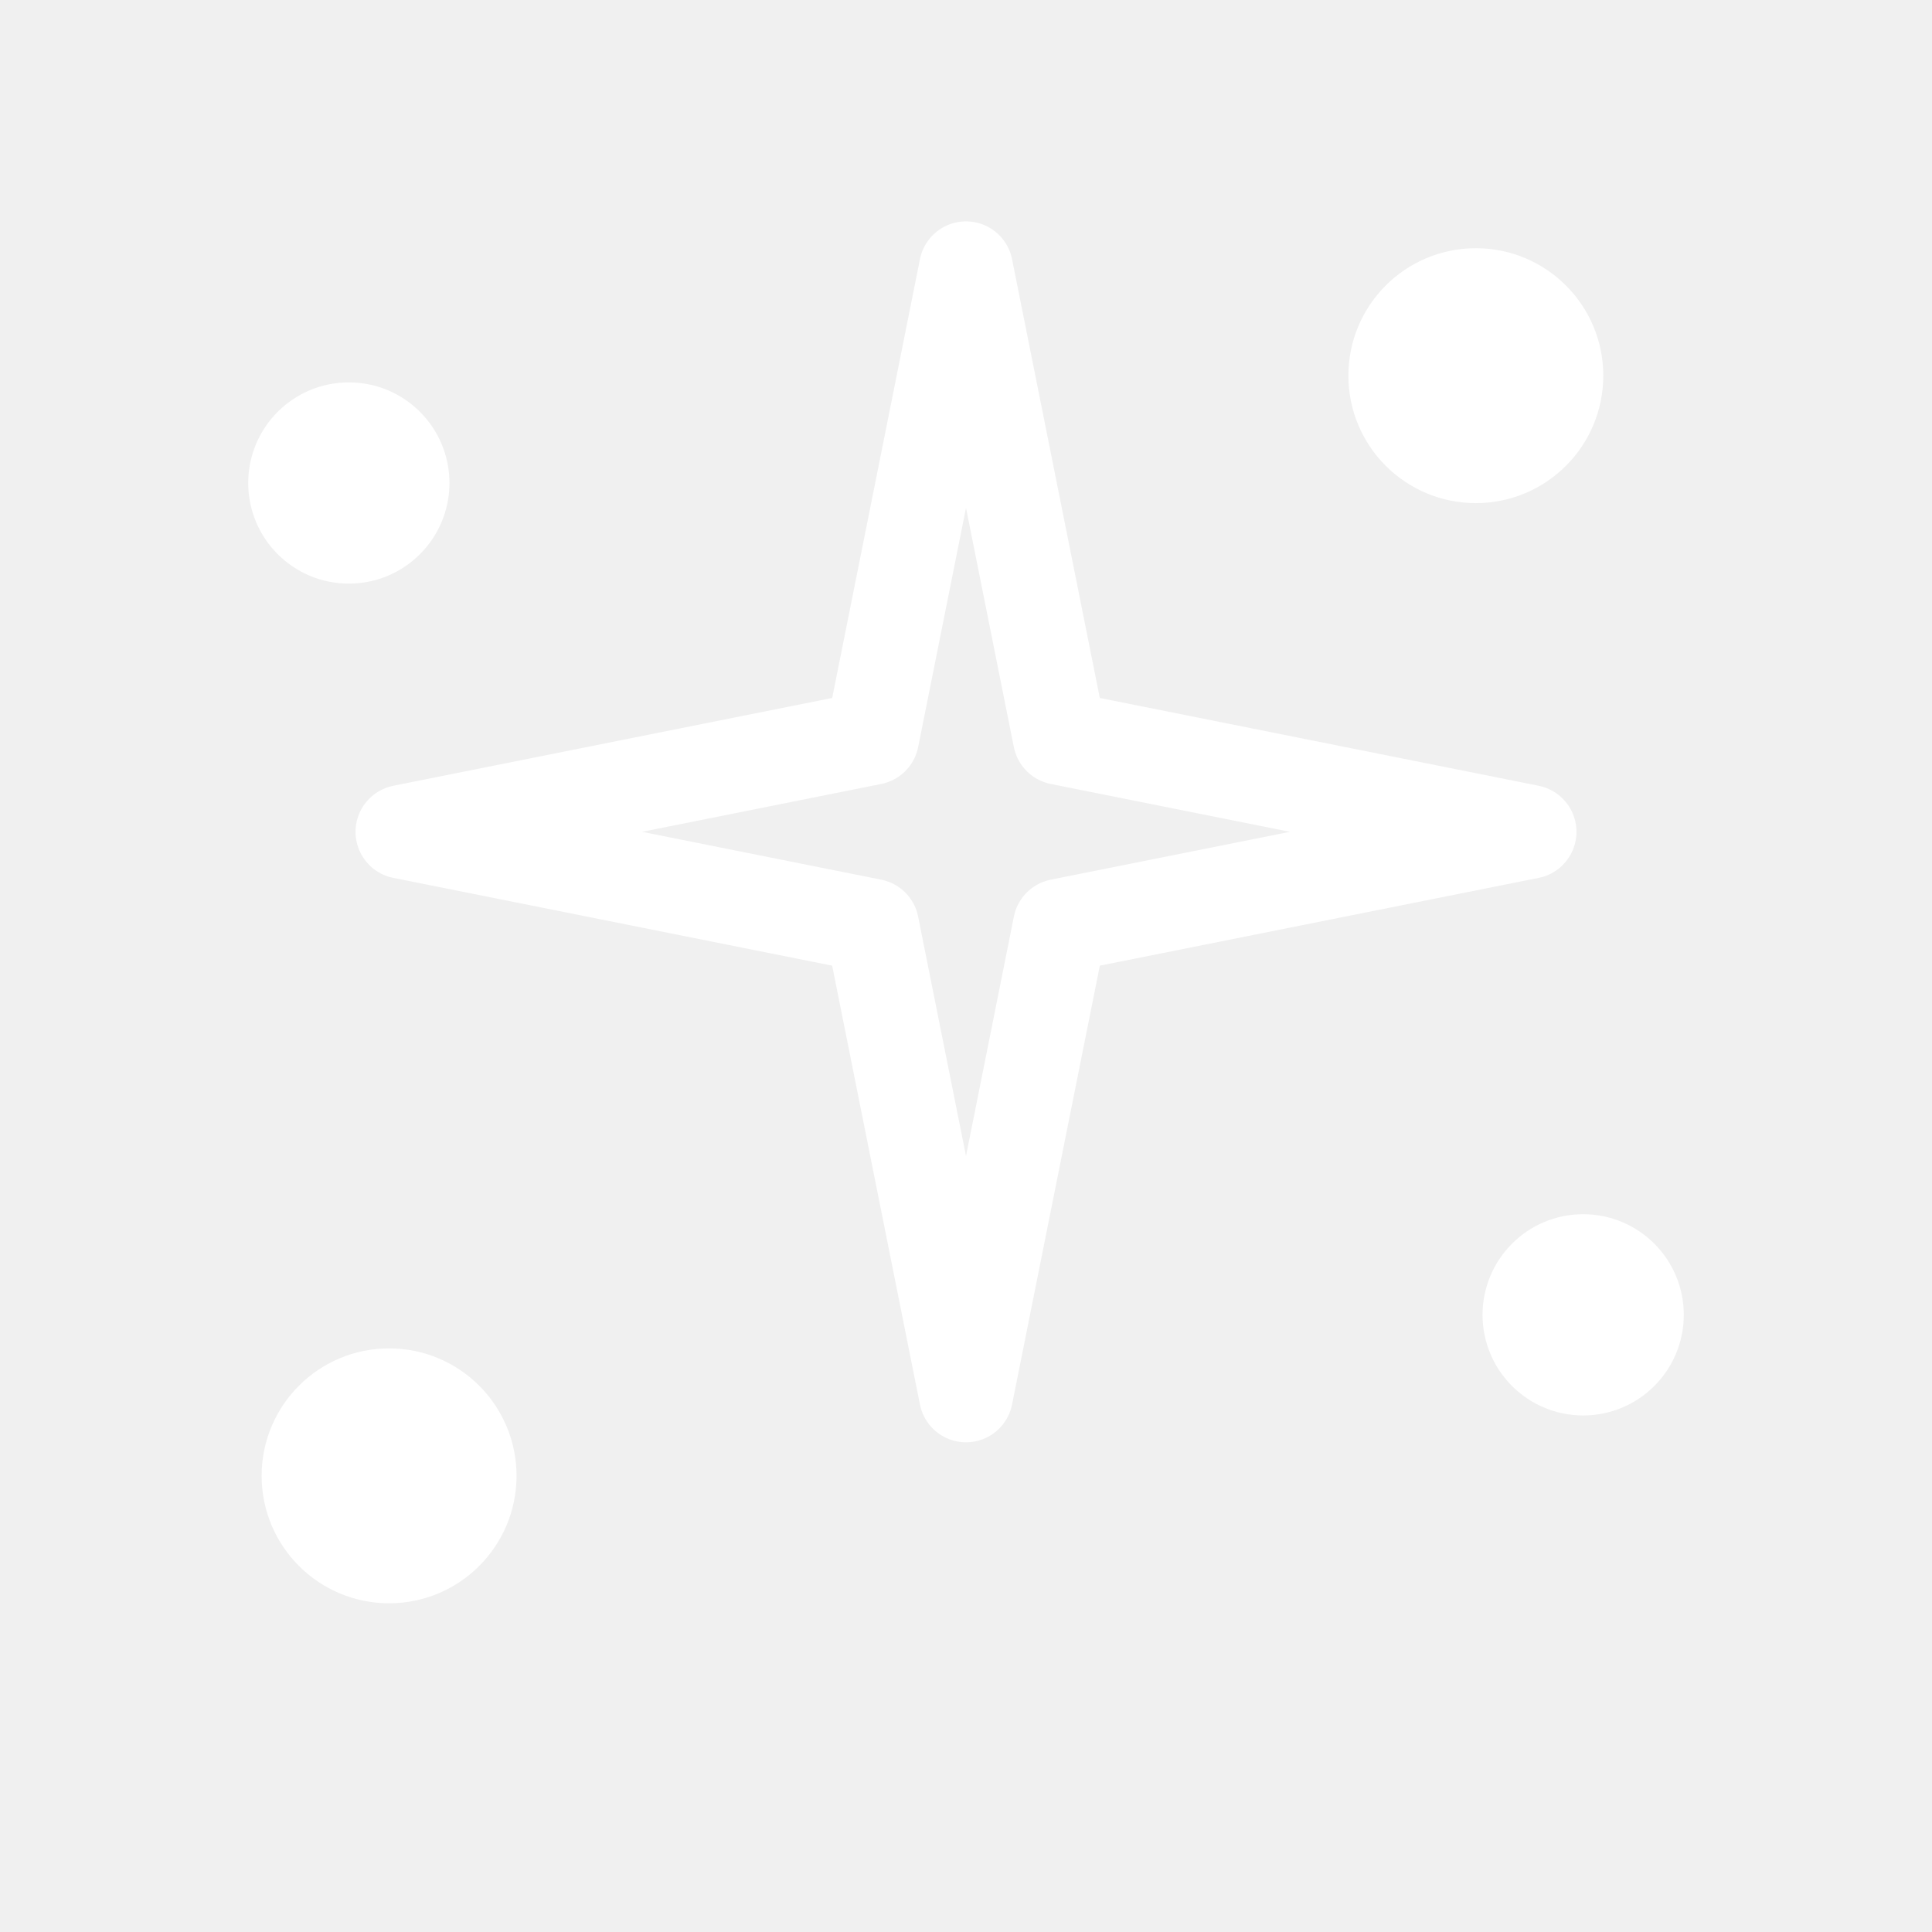
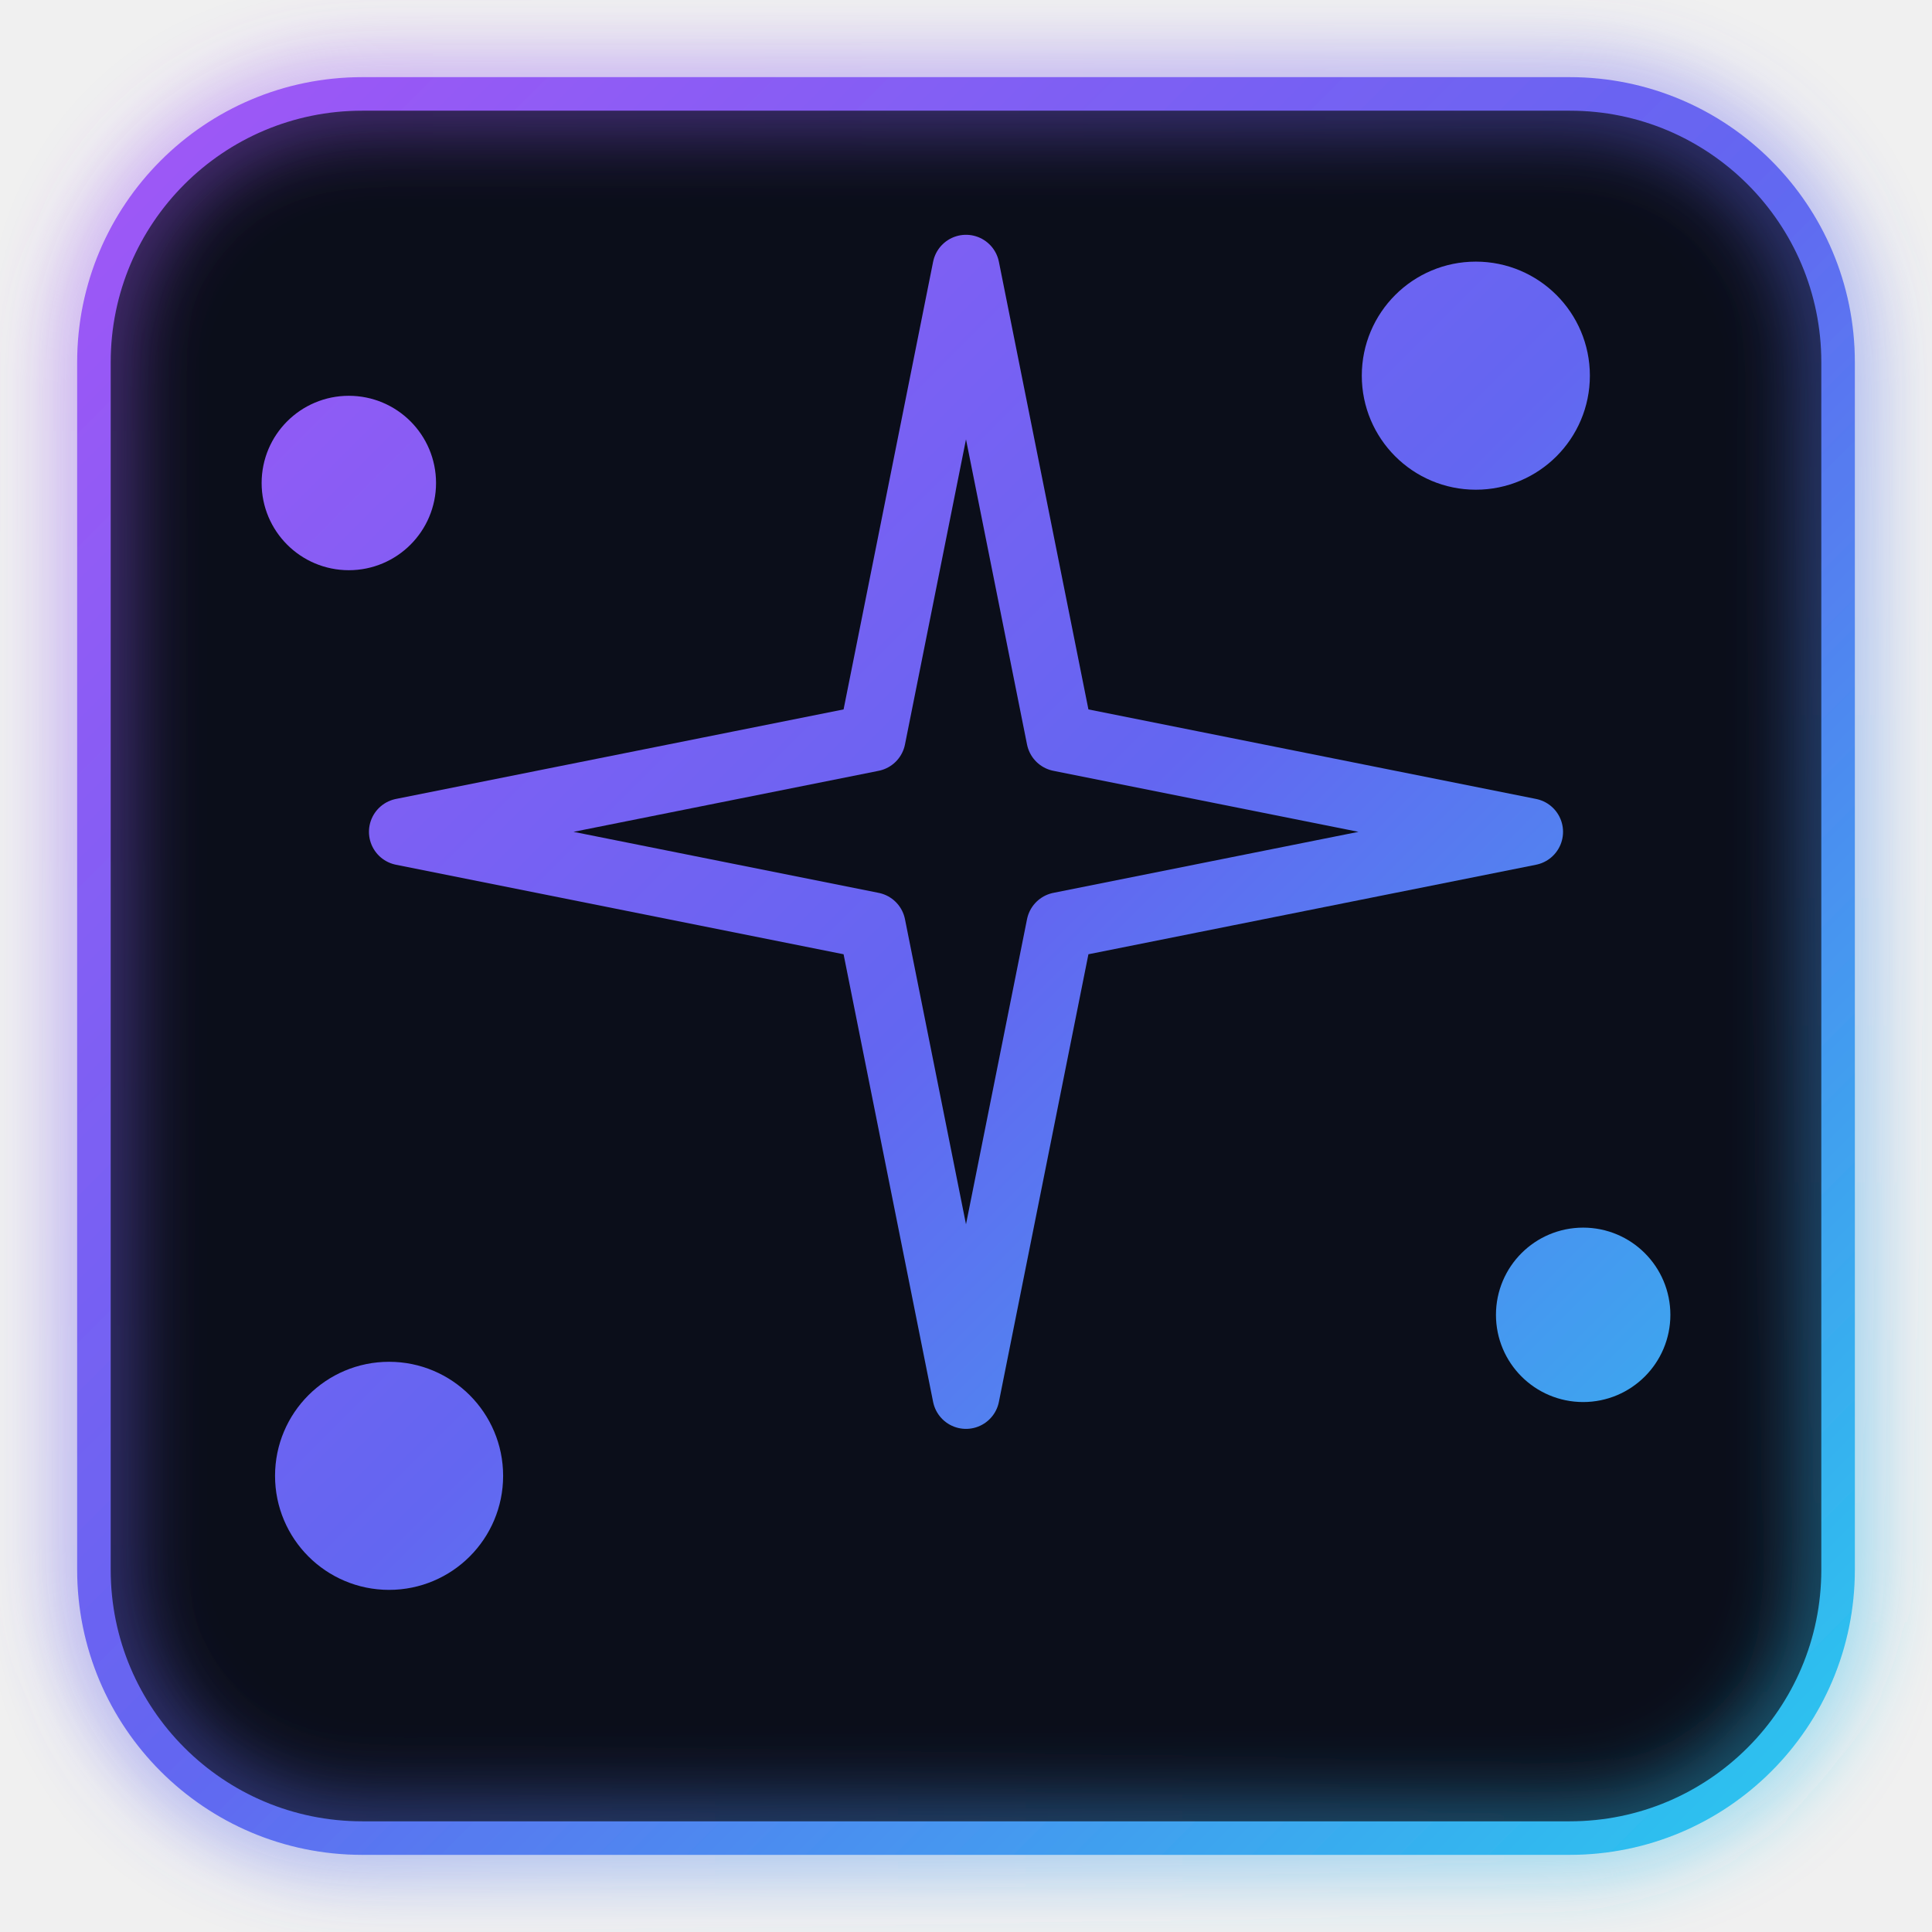
<svg xmlns="http://www.w3.org/2000/svg" viewBox="0 0 288 288">
-   <g fill="none" stroke="#ffffff" stroke-width="14" stroke-linecap="round" stroke-linejoin="round">
+   <defs>
+     <linearGradient id="g" x1="0" y1="0" x2="288" y2="288" gradientUnits="userSpaceOnUse">
+       <stop offset="0" stop-color="#A855F7" />
+       <stop offset=".5" stop-color="#6366F1" />
+       <stop offset="1" stop-color="#22D3EE" />
+     </linearGradient>
+     <filter id="glow" x="-50%" y="-50%" width="200%" height="200%">
+       <feGaussianBlur stdDeviation="6" result="b" />
+       <feMerge>
+         <feMergeNode in="b" />
+         <feMergeNode in="SourceGraphic" />
+       </feMerge>
+     </filter>
+   </defs>
+   <rect x="14" y="14" width="260" height="260" rx="40" fill="#0B0E1A" />
+   <rect x="14" y="14" width="260" height="260" rx="40" fill="none" stroke="url(#g)" stroke-width="5" filter="url(#glow)" />
+   <g fill="none" stroke="url(#g)" stroke-width="10" stroke-linecap="round" stroke-linejoin="round">
    <path d="M 144 40 L 158 110 L 228 124 L 158 138 L 144 208 L 130 138 L 60 124 L 130 110 Z" />
-     <circle cx="220" cy="56" r="12" fill="#ffffff" />
-     <circle cx="58" cy="220" r="12" fill="#ffffff" />
-     <circle cx="236" cy="196" r="8" fill="#ffffff" />
-     <circle cx="52" cy="72" r="8" fill="#ffffff" />
+     <circle cx="220" cy="56" r="12" fill="url(#g)" />
+     <circle cx="58" cy="220" r="12" fill="url(#g)" />
+     <circle cx="236" cy="196" r="8" fill="url(#g)" />
+     <circle cx="52" cy="72" r="8" fill="url(#g)" />
  </g>
</svg>
